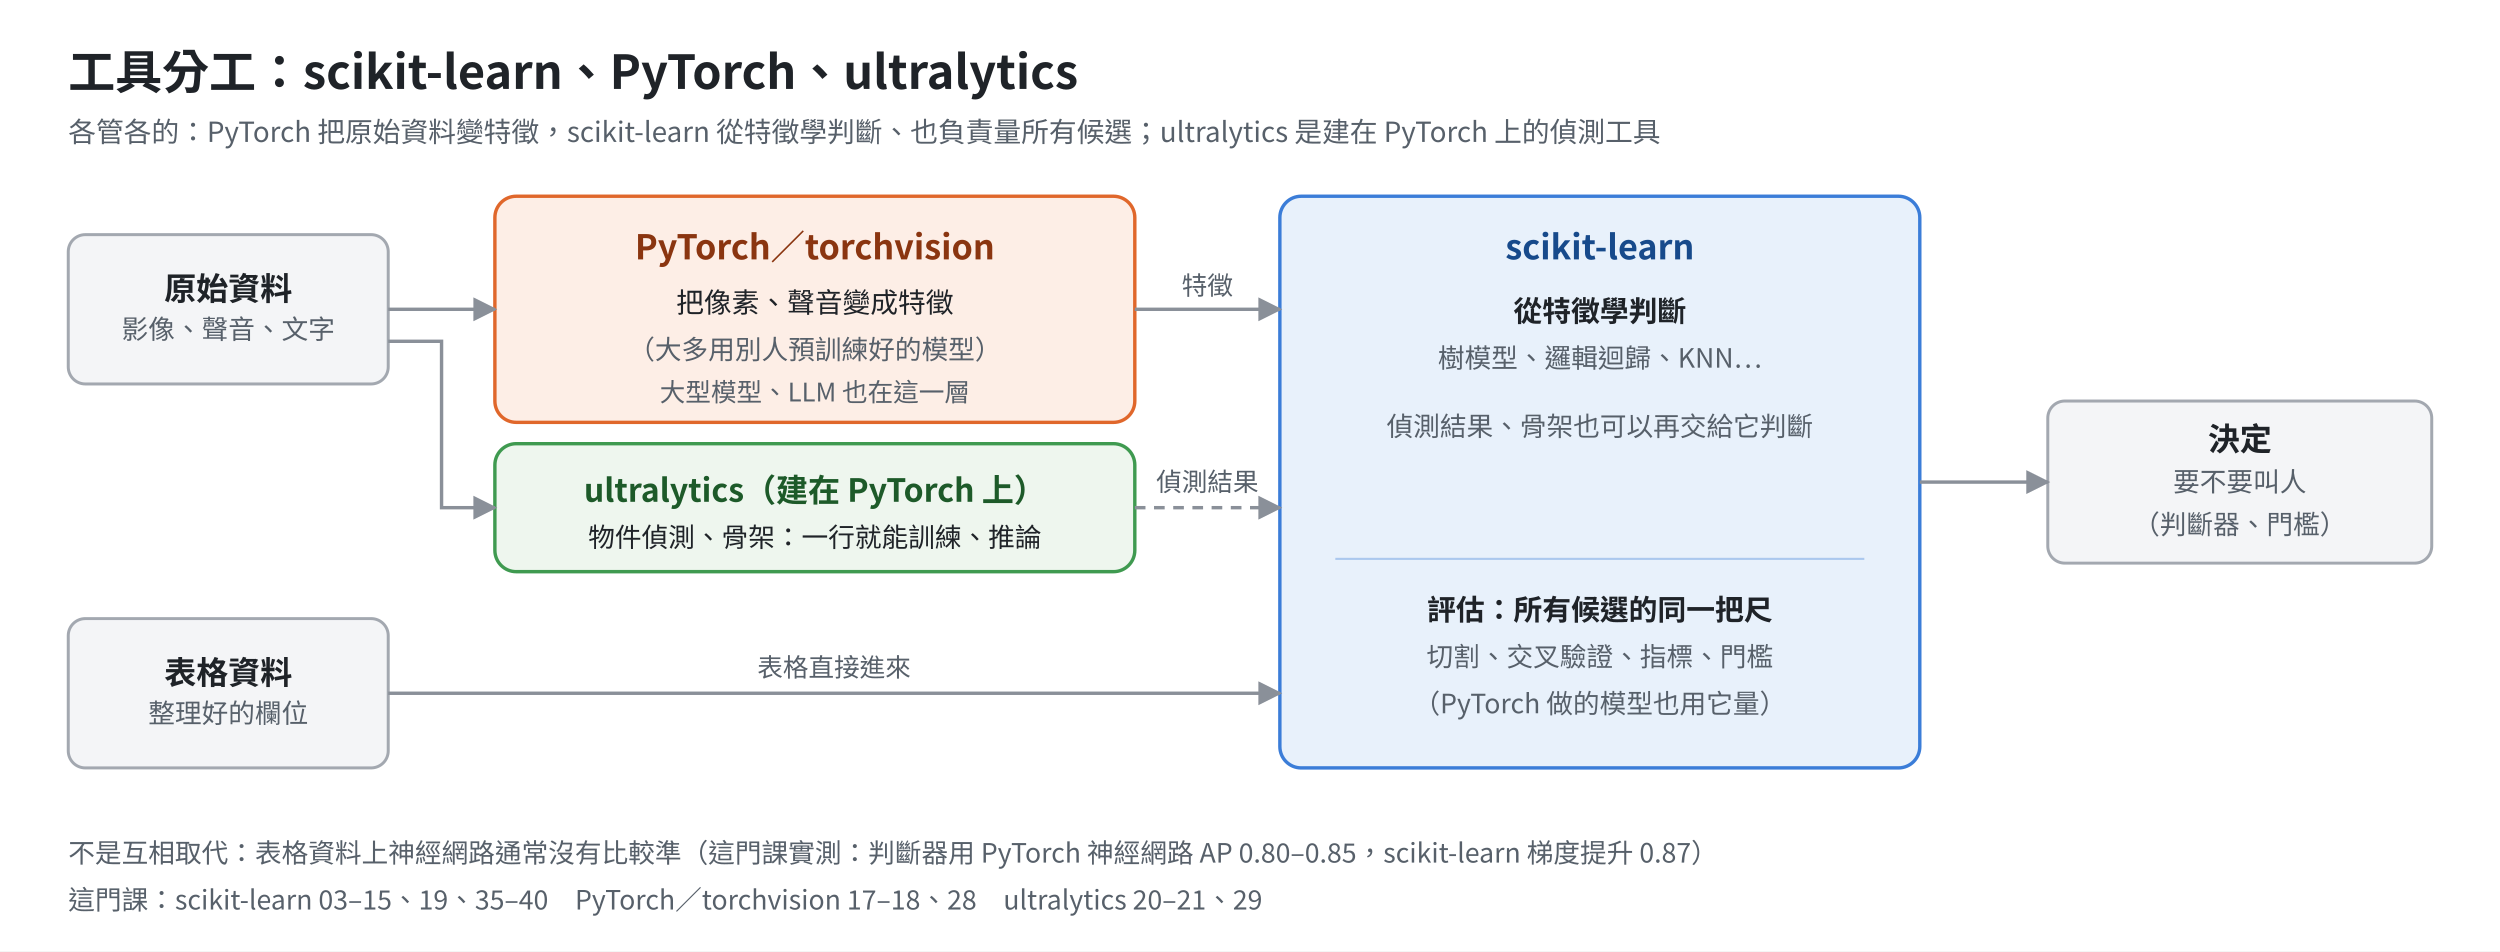
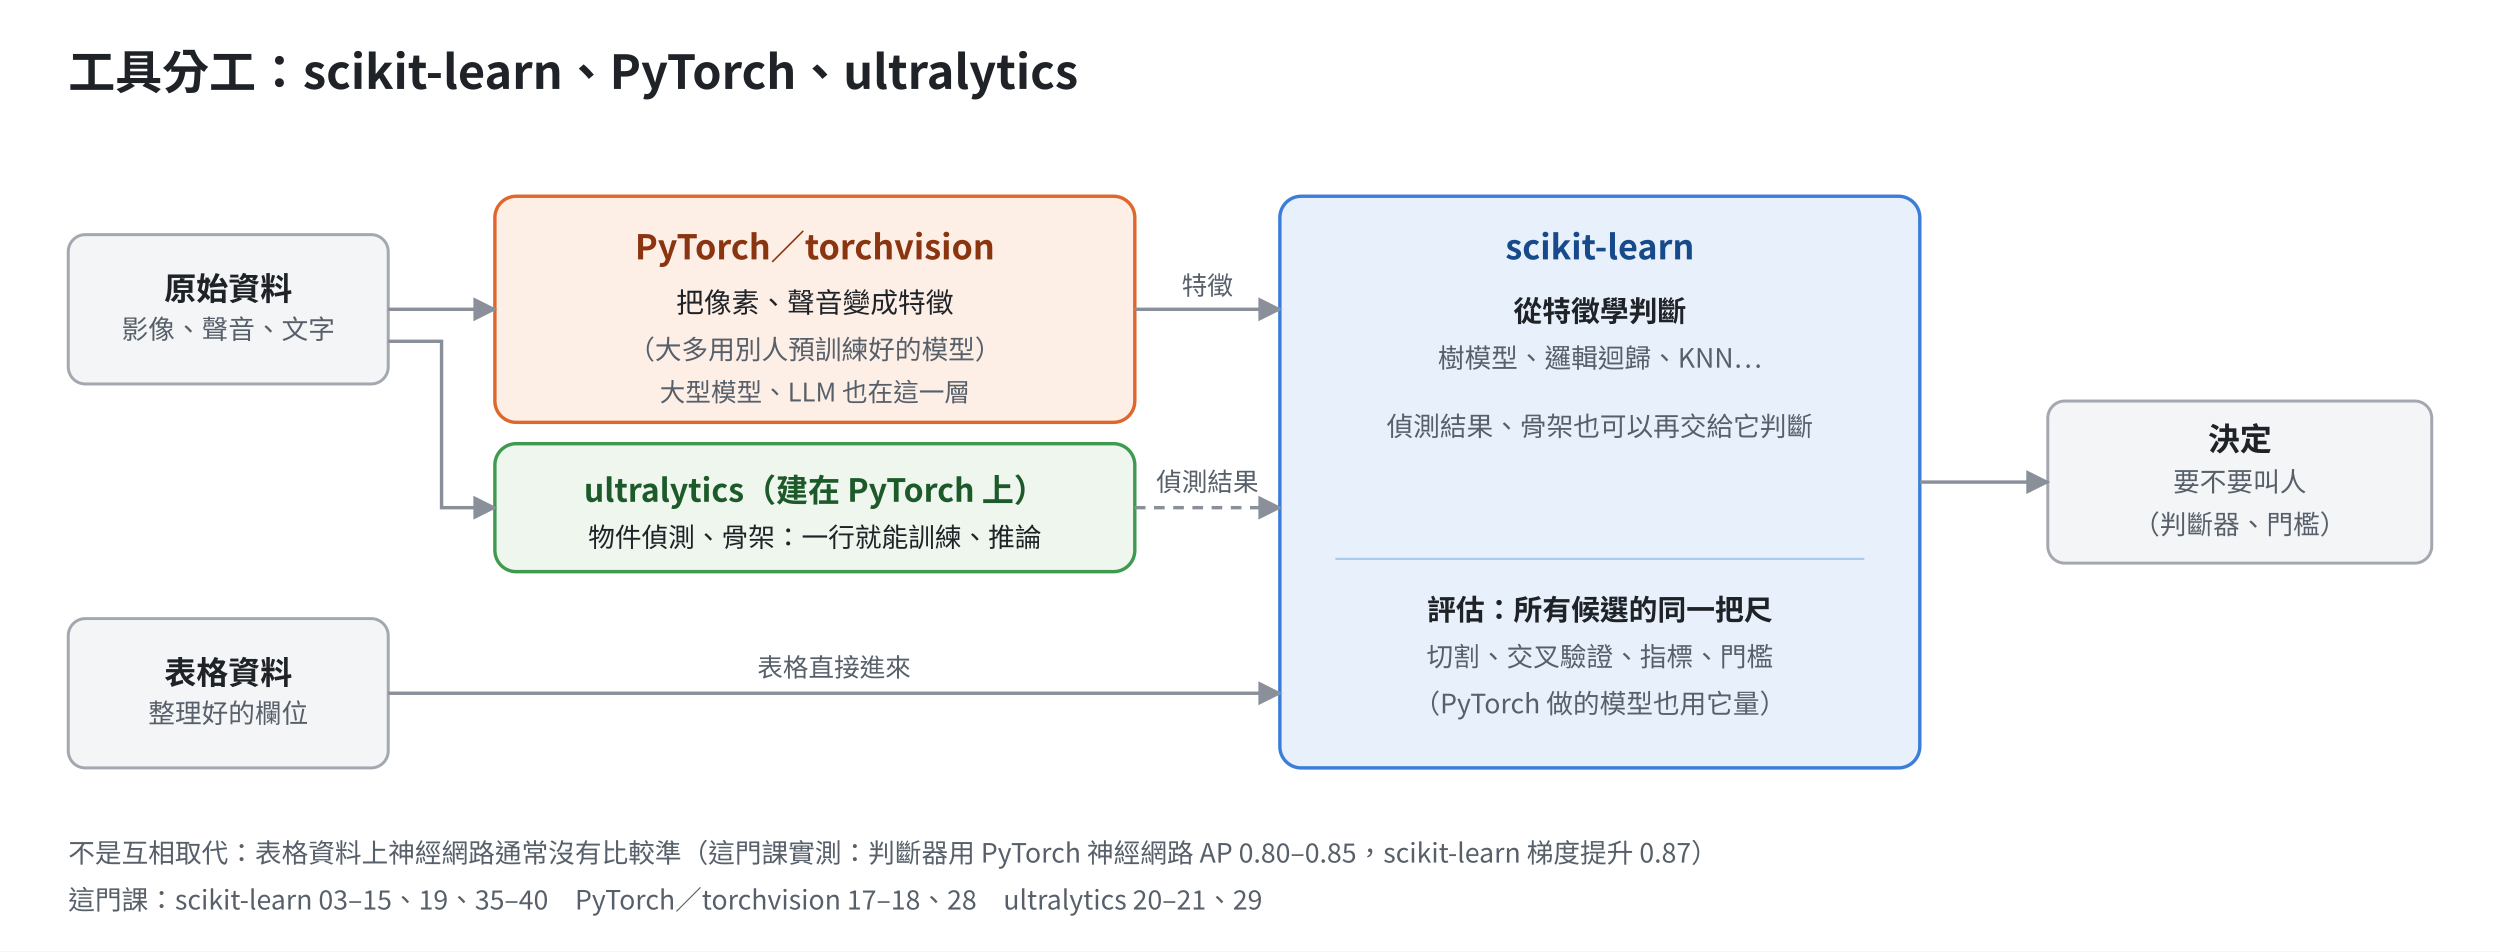
<svg xmlns="http://www.w3.org/2000/svg" width="1172" height="446" viewBox="0 0 1172 446">
  <defs>
    <marker id="a" viewBox="0 0 10 10" refX="9" refY="5" markerWidth="7" markerHeight="7" orient="auto-start-reverse">
      <path d="M0 0 L10 5 L0 10 z" fill="#8a9099" />
    </marker>
    <marker id="ak" viewBox="0 0 10 10" refX="9" refY="5" markerWidth="7" markerHeight="7" orient="auto-start-reverse">
      <path d="M0 0 L10 5 L0 10 z" fill="#d9a21a" />
    </marker>
  </defs>
  <rect width="1172" height="446" fill="#ffffff" />
  <text x="32" y="34" font-family="'PingFang TC','Noto Sans TC','Noto Sans CJK TC','Microsoft JhengHei',sans-serif" font-size="22" font-weight="700" fill="#1f2328" text-anchor="start" dominant-baseline="middle">工具分工：scikit-learn、PyTorch、ultralytics</text>
-   <text x="32" y="62" font-family="'PingFang TC','Noto Sans TC','Noto Sans CJK TC','Microsoft JhengHei',sans-serif" font-size="13" font-weight="400" fill="#57606a" text-anchor="start" dominant-baseline="middle">各管各的：PyTorch 把原始資料變特徵，scikit-learn 從特徵學判斷、也負責量所有候選；ultralytics 是建在 PyTorch 上的偵測工具</text>
+   <text x="32" y="62" font-family="'PingFang TC','Noto Sans TC','Noto Sans CJK TC','Microsoft JhengHei',sans-serif" font-size="13" font-weight="400" fill="#57606a" text-anchor="start" dominant-baseline="middle" />
  <rect x="32" y="110" width="150" height="70" rx="8" fill="#f4f5f7" stroke="#a3a8b0" stroke-width="1.4" />
  <text x="107" y="135.5" font-family="'PingFang TC','Noto Sans TC','Noto Sans CJK TC','Microsoft JhengHei',sans-serif" font-size="15" font-weight="700" fill="#1f2328" text-anchor="middle" dominant-baseline="middle">原始資料</text>
  <text x="107" y="154.5" font-family="'PingFang TC','Noto Sans TC','Noto Sans CJK TC','Microsoft JhengHei',sans-serif" font-size="12.5" font-weight="400" fill="#57606a" text-anchor="middle" dominant-baseline="middle">影像、聲音、文字</text>
  <rect x="32" y="290" width="150" height="70" rx="8" fill="#f4f5f7" stroke="#a3a8b0" stroke-width="1.4" />
  <text x="107" y="315.5" font-family="'PingFang TC','Noto Sans TC','Noto Sans CJK TC','Microsoft JhengHei',sans-serif" font-size="15" font-weight="700" fill="#1f2328" text-anchor="middle" dominant-baseline="middle">表格資料</text>
  <text x="107" y="334.5" font-family="'PingFang TC','Noto Sans TC','Noto Sans CJK TC','Microsoft JhengHei',sans-serif" font-size="12.5" font-weight="400" fill="#57606a" text-anchor="middle" dominant-baseline="middle">整理好的欄位</text>
  <rect x="232" y="92" width="300" height="106" rx="10" fill="#fdeee6" stroke="#e0672b" stroke-width="1.6" />
  <text x="382" y="116" font-family="'PingFang TC','Noto Sans TC','Noto Sans CJK TC','Microsoft JhengHei',sans-serif" font-size="16" font-weight="700" fill="#8a3510" text-anchor="middle" dominant-baseline="middle">PyTorch／torchvision</text>
  <text x="382" y="142" font-family="'PingFang TC','Noto Sans TC','Noto Sans CJK TC','Microsoft JhengHei',sans-serif" font-size="13" font-weight="400" fill="#1f2328" text-anchor="middle" dominant-baseline="middle">把像素、聲音變成特徵</text>
  <text x="382" y="164" font-family="'PingFang TC','Noto Sans TC','Noto Sans CJK TC','Microsoft JhengHei',sans-serif" font-size="12.5" font-weight="400" fill="#57606a" text-anchor="middle" dominant-baseline="middle">（大多用別人預訓練好的模型）</text>
  <text x="382" y="184" font-family="'PingFang TC','Noto Sans TC','Noto Sans CJK TC','Microsoft JhengHei',sans-serif" font-size="12" font-weight="400" fill="#57606a" text-anchor="middle" dominant-baseline="middle">大型模型、LLM 也在這一層</text>
  <path d="M182 145 L232 145" fill="none" stroke="#8a9099" stroke-width="1.6" marker-end="url(#a)" />
  <rect x="232" y="208" width="300" height="60" rx="10" fill="#eef6ee" stroke="#3f9a50" stroke-width="1.6" />
  <text x="382" y="230" font-family="'PingFang TC','Noto Sans TC','Noto Sans CJK TC','Microsoft JhengHei',sans-serif" font-size="15" font-weight="700" fill="#1d5a29" text-anchor="middle" dominant-baseline="middle">ultralytics（建在 PyTorch 上）</text>
  <text x="382" y="252" font-family="'PingFang TC','Noto Sans TC','Noto Sans CJK TC','Microsoft JhengHei',sans-serif" font-size="12.5" font-weight="400" fill="#1f2328" text-anchor="middle" dominant-baseline="middle">物件偵測、骨架：一行就能訓練、推論</text>
  <path d="M182 160 L207 160 L207 238 L232 238" fill="none" stroke="#8a9099" stroke-width="1.6" marker-end="url(#a)" />
  <rect x="600" y="92" width="300" height="268" rx="10" fill="#e8f1fb" stroke="#3b7dd8" stroke-width="1.6" />
  <text x="750" y="116" font-family="'PingFang TC','Noto Sans TC','Noto Sans CJK TC','Microsoft JhengHei',sans-serif" font-size="16" font-weight="700" fill="#174a8b" text-anchor="middle" dominant-baseline="middle">scikit-learn</text>
  <text x="750" y="146" font-family="'PingFang TC','Noto Sans TC','Noto Sans CJK TC','Microsoft JhengHei',sans-serif" font-size="13.5" font-weight="700" fill="#1f2328" text-anchor="middle" dominant-baseline="middle">從特徵學判斷</text>
  <text x="750" y="168" font-family="'PingFang TC','Noto Sans TC','Noto Sans CJK TC','Microsoft JhengHei',sans-serif" font-size="12.5" font-weight="400" fill="#57606a" text-anchor="middle" dominant-baseline="middle">樹模型、邏輯迴歸、KNN…</text>
  <text x="750" y="200" font-family="'PingFang TC','Noto Sans TC','Noto Sans CJK TC','Microsoft JhengHei',sans-serif" font-size="12.5" font-weight="400" fill="#57606a" text-anchor="middle" dominant-baseline="middle">偵測結果、骨架也可以再交給它判斷</text>
  <line x1="626" y1="262" x2="874" y2="262" stroke="#3b7dd8" stroke-opacity="0.35" />
  <text x="750" y="286" font-family="'PingFang TC','Noto Sans TC','Noto Sans CJK TC','Microsoft JhengHei',sans-serif" font-size="13.5" font-weight="700" fill="#1f2328" text-anchor="middle" dominant-baseline="middle">評估：所有候選的同一把尺</text>
  <text x="750" y="308" font-family="'PingFang TC','Noto Sans TC','Noto Sans CJK TC','Microsoft JhengHei',sans-serif" font-size="12.5" font-weight="400" fill="#57606a" text-anchor="middle" dominant-baseline="middle">切割、交叉驗證、指標、門檻</text>
  <text x="750" y="330" font-family="'PingFang TC','Noto Sans TC','Noto Sans CJK TC','Microsoft JhengHei',sans-serif" font-size="12.5" font-weight="400" fill="#57606a" text-anchor="middle" dominant-baseline="middle">（PyTorch 做的模型也用它量）</text>
  <path d="M532 145 L600 145" fill="none" stroke="#8a9099" stroke-width="1.6" marker-end="url(#a)" />
  <text x="566" y="134" font-family="'PingFang TC','Noto Sans TC','Noto Sans CJK TC','Microsoft JhengHei',sans-serif" font-size="12" font-weight="400" fill="#57606a" text-anchor="middle" dominant-baseline="middle">特徵</text>
  <path d="M182 325 L600 325" fill="none" stroke="#8a9099" stroke-width="1.6" marker-end="url(#a)" />
  <text x="391" y="313" font-family="'PingFang TC','Noto Sans TC','Noto Sans CJK TC','Microsoft JhengHei',sans-serif" font-size="12" font-weight="400" fill="#57606a" text-anchor="middle" dominant-baseline="middle">表格直接進來</text>
  <path d="M532 238 L600 238" fill="none" stroke="#8a9099" stroke-width="1.6" stroke-dasharray="5 4" marker-end="url(#a)" />
  <text x="566" y="226" font-family="'PingFang TC','Noto Sans TC','Noto Sans CJK TC','Microsoft JhengHei',sans-serif" font-size="12" font-weight="400" fill="#57606a" text-anchor="middle" dominant-baseline="middle">偵測結果</text>
  <rect x="960" y="188" width="180" height="76" rx="8" fill="#f4f5f7" stroke="#a3a8b0" stroke-width="1.4" />
  <text x="1050" y="206" font-family="'PingFang TC','Noto Sans TC','Noto Sans CJK TC','Microsoft JhengHei',sans-serif" font-size="15" font-weight="700" fill="#1f2328" text-anchor="middle" dominant-baseline="middle">決定</text>
  <text x="1050" y="226" font-family="'PingFang TC','Noto Sans TC','Noto Sans CJK TC','Microsoft JhengHei',sans-serif" font-size="12.5" font-weight="400" fill="#57606a" text-anchor="middle" dominant-baseline="middle">要不要叫人</text>
  <text x="1050" y="246" font-family="'PingFang TC','Noto Sans TC','Noto Sans CJK TC','Microsoft JhengHei',sans-serif" font-size="12.5" font-weight="400" fill="#57606a" text-anchor="middle" dominant-baseline="middle">（判斷器、門檻）</text>
  <path d="M900 226 L960 226" fill="none" stroke="#8a9099" stroke-width="1.6" marker-end="url(#a)" />
  <text x="32" y="400" font-family="'PingFang TC','Noto Sans TC','Noto Sans CJK TC','Microsoft JhengHei',sans-serif" font-size="12.5" font-weight="400" fill="#57606a" text-anchor="start" dominant-baseline="middle">不是互相取代：表格資料上神經網路通常沒有比較準（這門課實測：判斷器用 PyTorch 神經網路 AP 0.80–0.85，scikit-learn 梯度提升 0.87）</text>
  <text x="32" y="422" font-family="'PingFang TC','Noto Sans TC','Noto Sans CJK TC','Microsoft JhengHei',sans-serif" font-size="12.5" font-weight="400" fill="#57606a" text-anchor="start" dominant-baseline="middle">這門課：scikit-learn 03–15、19、35–40　PyTorch／torchvision 17–18、28　ultralytics 20–21、29</text>
</svg>
